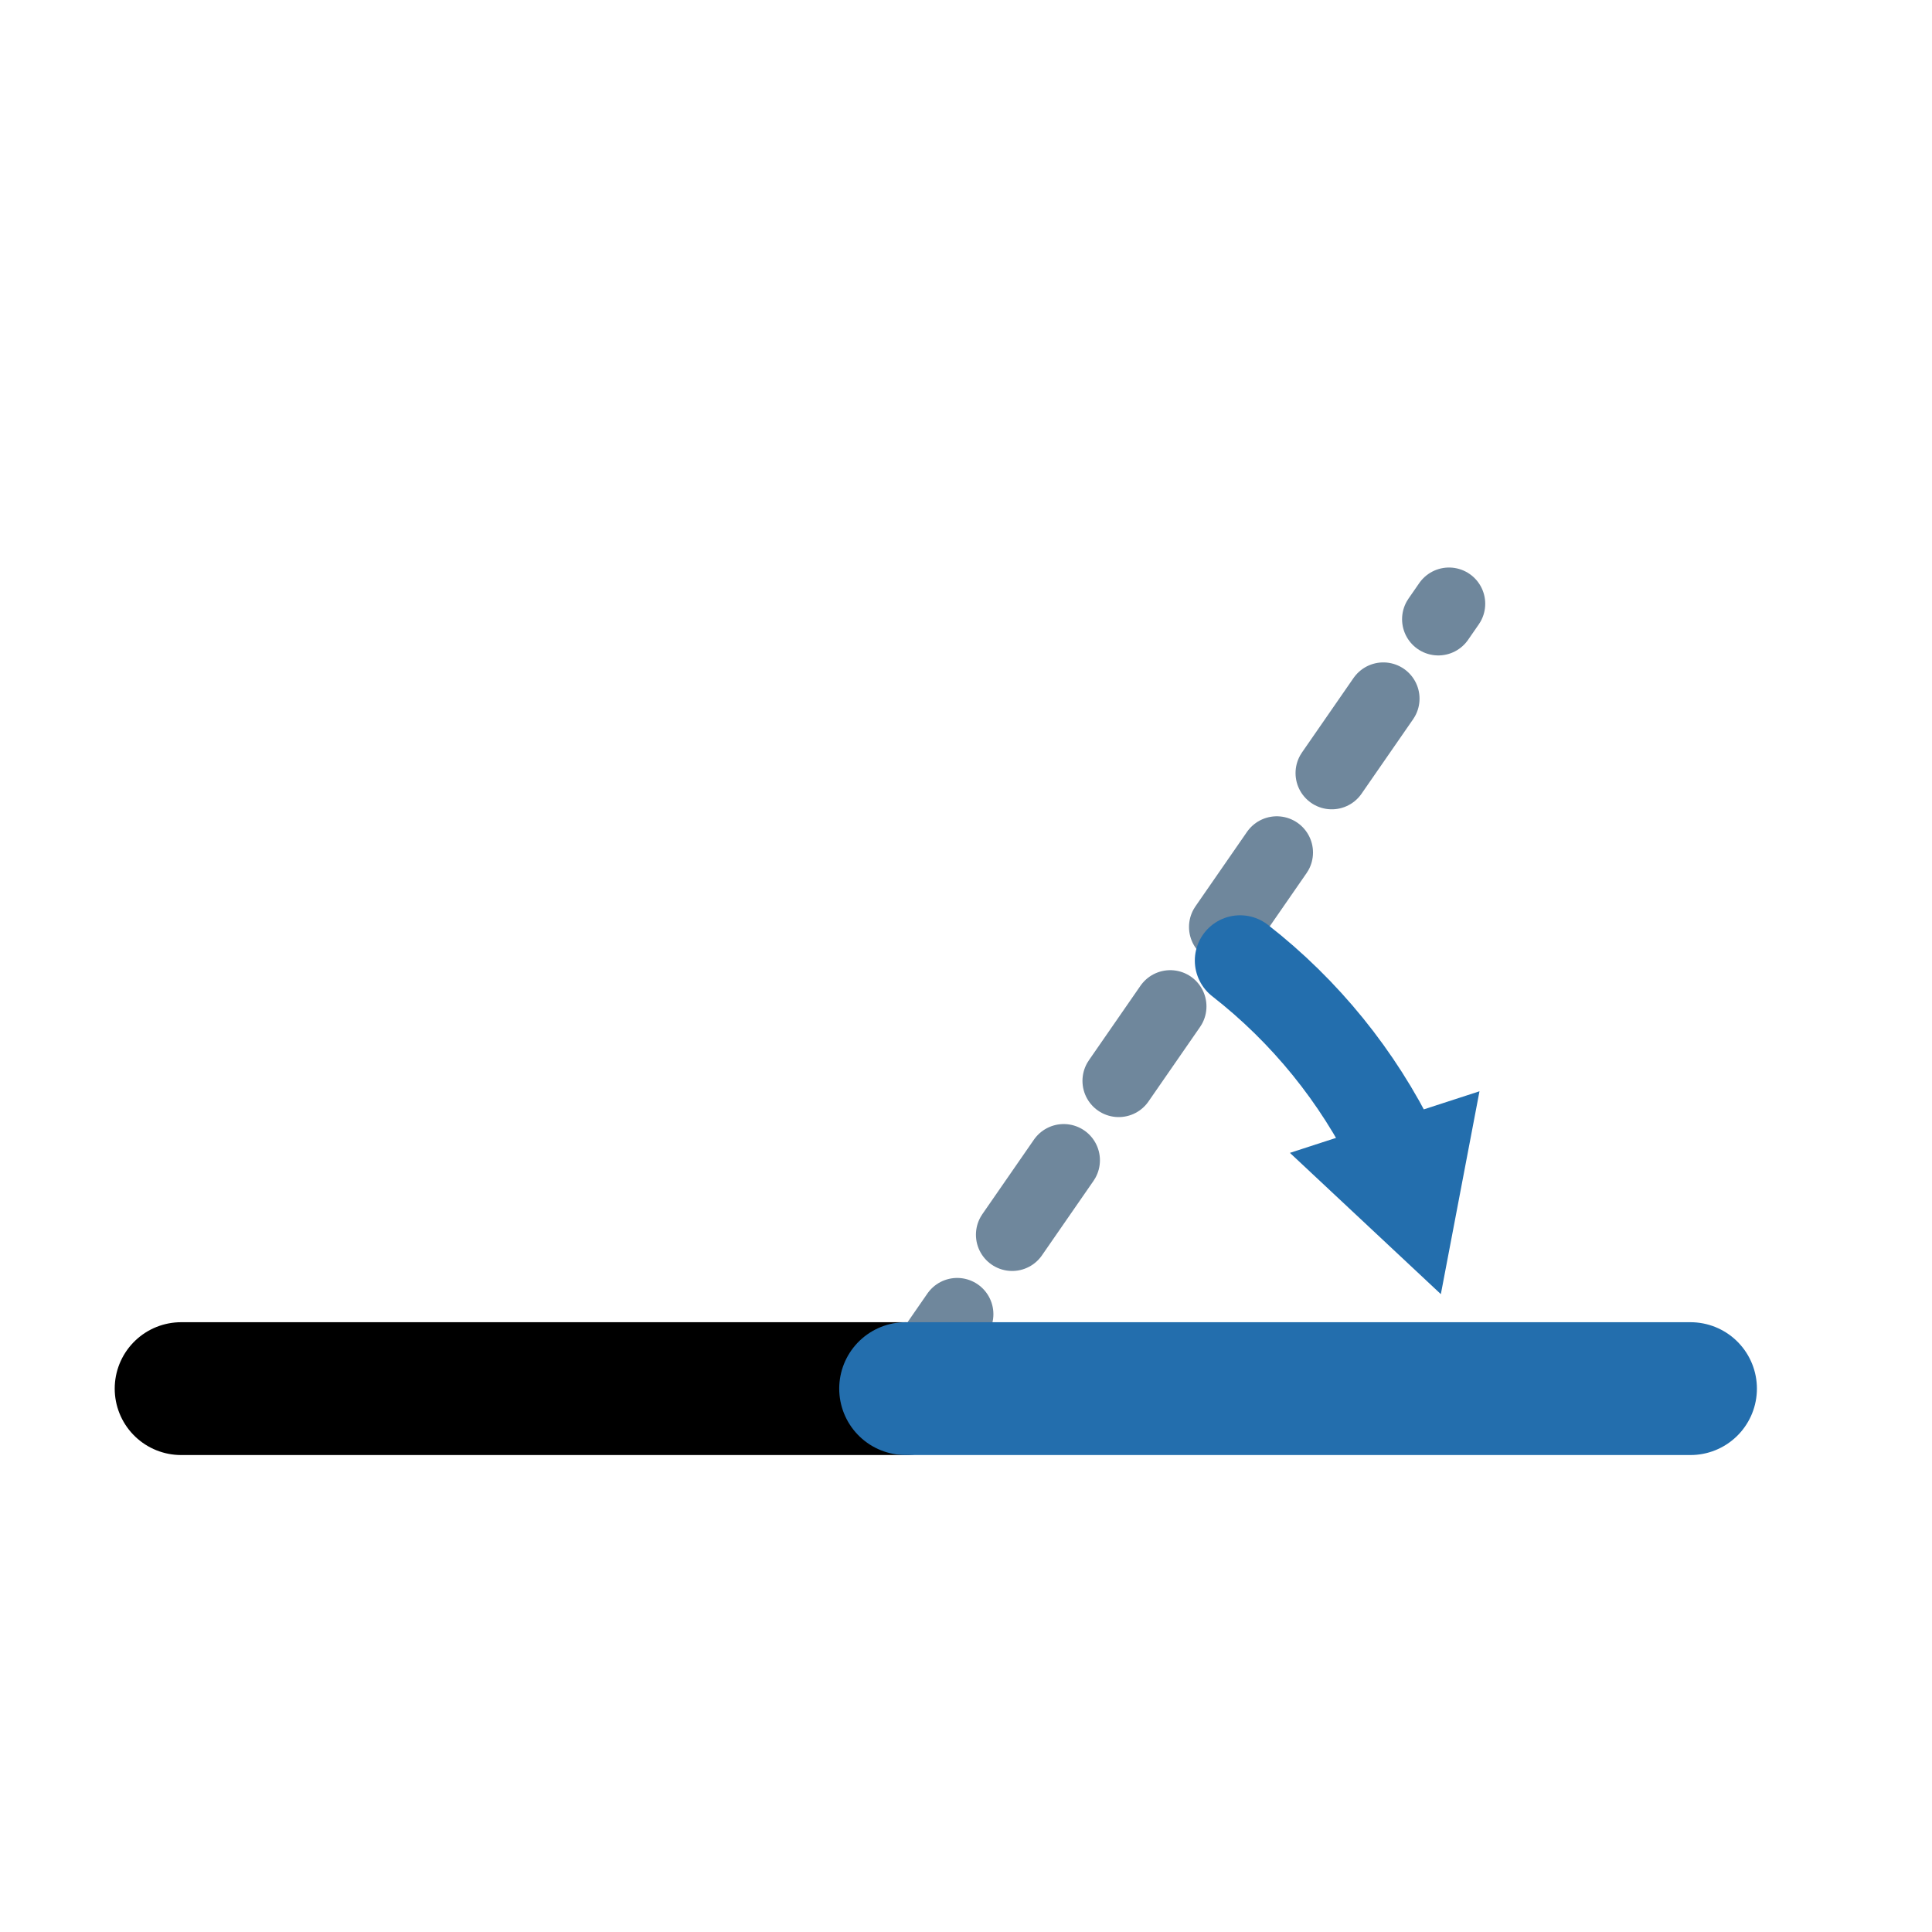
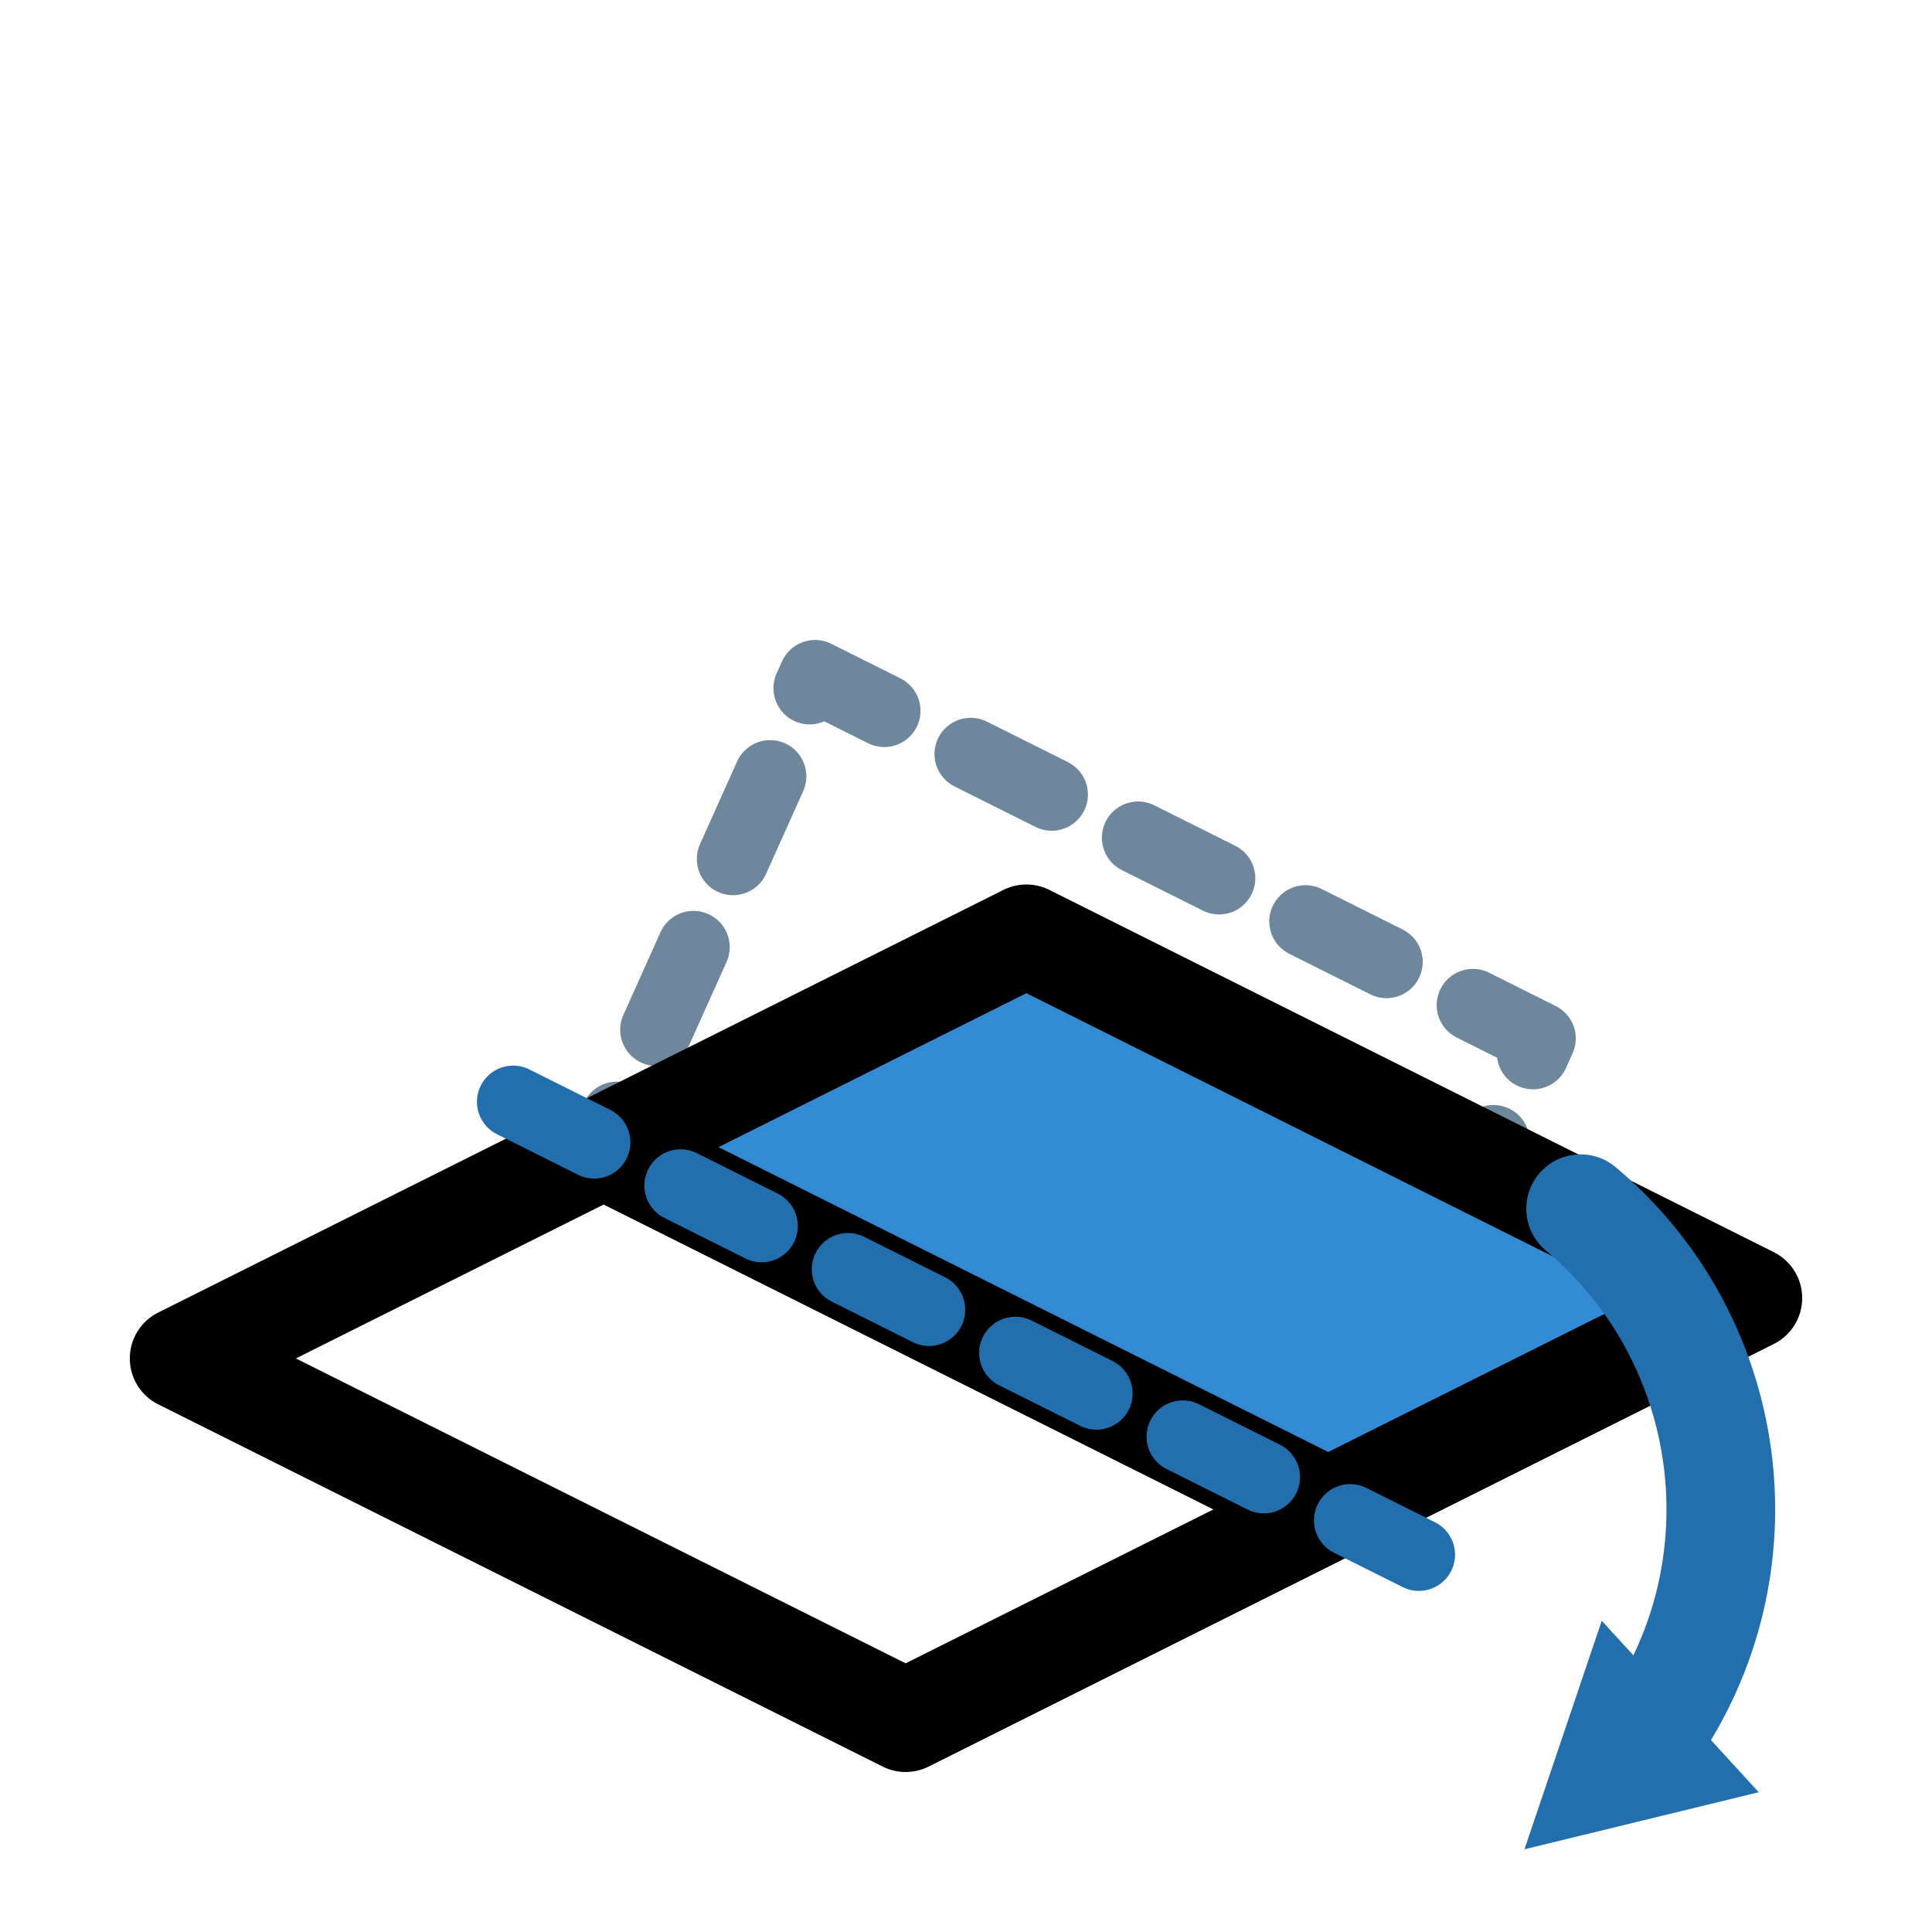
<svg xmlns="http://www.w3.org/2000/svg" viewBox="0 0 64 64">
-   <path d="M6 46L30 46" fill="none" stroke="currentColor" stroke-width="4.4" stroke-linejoin="round" stroke-linecap="round" />
-   <path d="M30 46L48 20" fill="none" stroke="#6f879c" stroke-width="2.4" stroke-linejoin="round" stroke-linecap="round" stroke-dasharray="3 3.2" />
-   <path d="M30 46L56 46" fill="none" stroke="#236ead" stroke-width="4.4" stroke-linejoin="round" stroke-linecap="round" />
-   <path d="M41.08 31.82A18 18 0 0 1 46.18 38.11" fill="none" stroke="#236ead" stroke-width="3" stroke-linejoin="round" stroke-linecap="round" />
-   <path d="M47.73 42.87L42.73 38.19L49.01 36.15Z" fill="#236ead" />
+   <path d="M20 38L44 50L30 57L6 45Z" fill="none" stroke="currentColor" stroke-width="3.4" stroke-linejoin="round" stroke-linecap="round" />
+   <path d="M20 38L44 50L51 34.4L27 22.4Z" fill="none" stroke="#6f879c" stroke-width="2.4" stroke-linejoin="round" stroke-linecap="round" stroke-dasharray="3 3.2" />
+   <path d="M20 38L44 50L58 43L34 31Z" fill="#328bd3" />
+   <path d="M20 38L44 50L58 43L34 31Z" fill="none" stroke="currentColor" stroke-width="3.4" stroke-linejoin="round" stroke-linecap="round" />
+   <path d="M17 36.5L47 51.5" fill="none" stroke="#236ead" stroke-width="2.4" stroke-linejoin="round" stroke-linecap="round" stroke-dasharray="3 3.2" />
+   <path d="M52.36 40.04A13 13 0 0 1 54.65 57.46" fill="none" stroke="#236ead" stroke-width="3.6" stroke-linejoin="round" stroke-linecap="round" />
+   <path d="M50.5 61.26L53.06 53.69L58.26 59.37Z" fill="#236ead" />
</svg>
